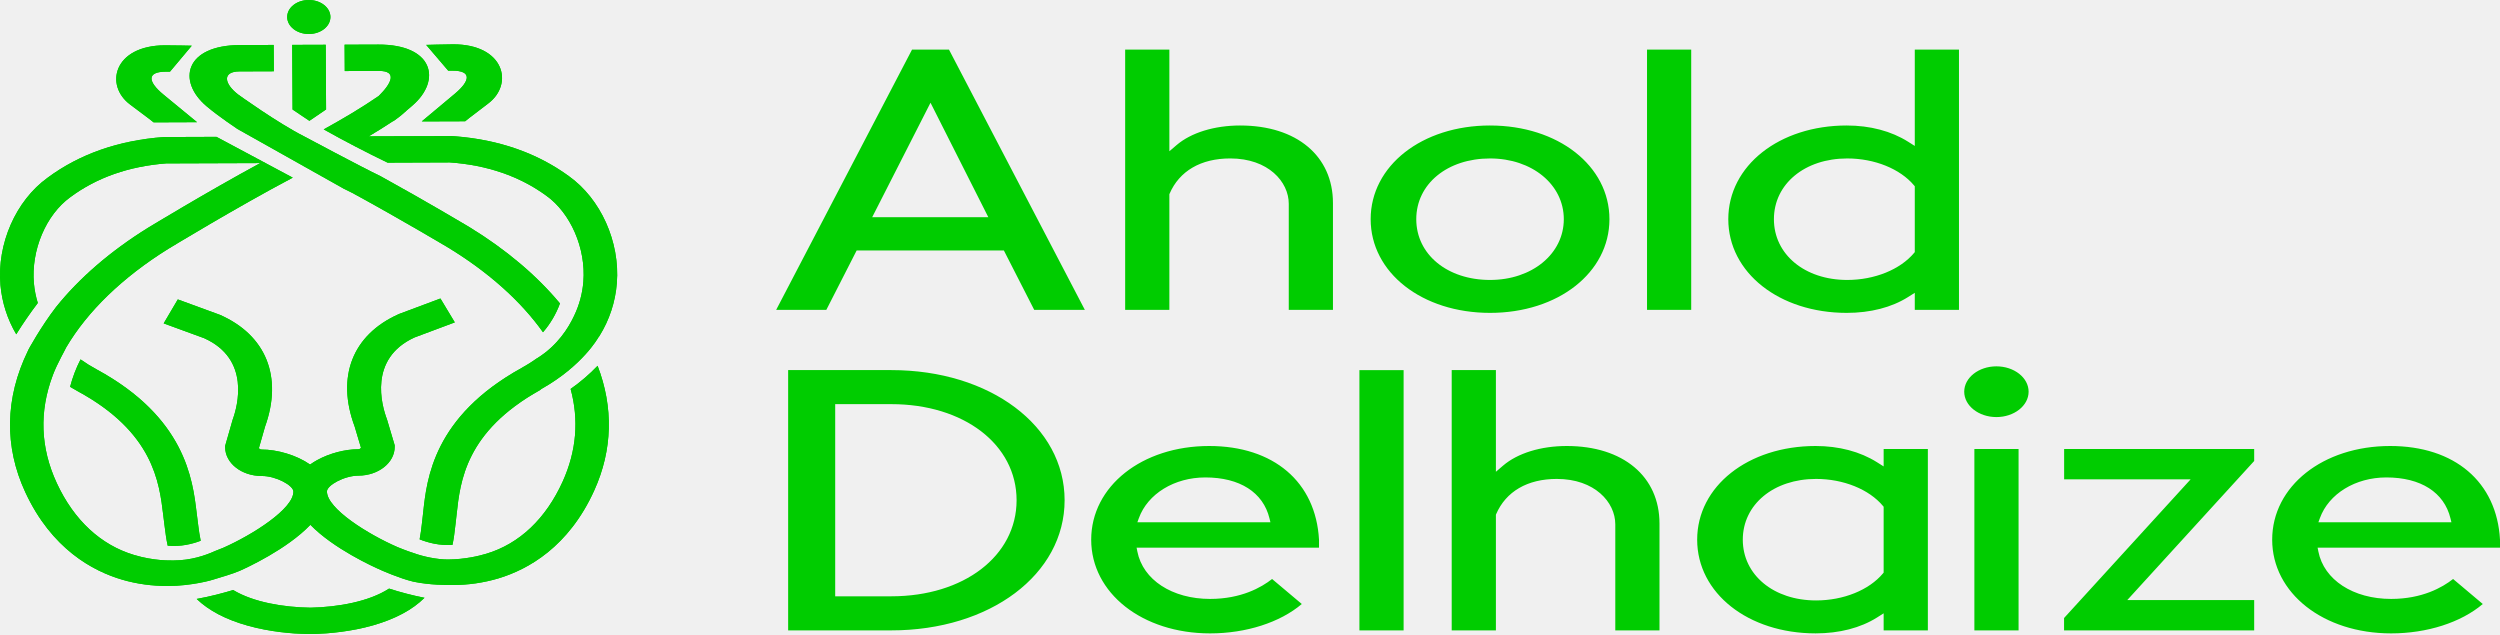
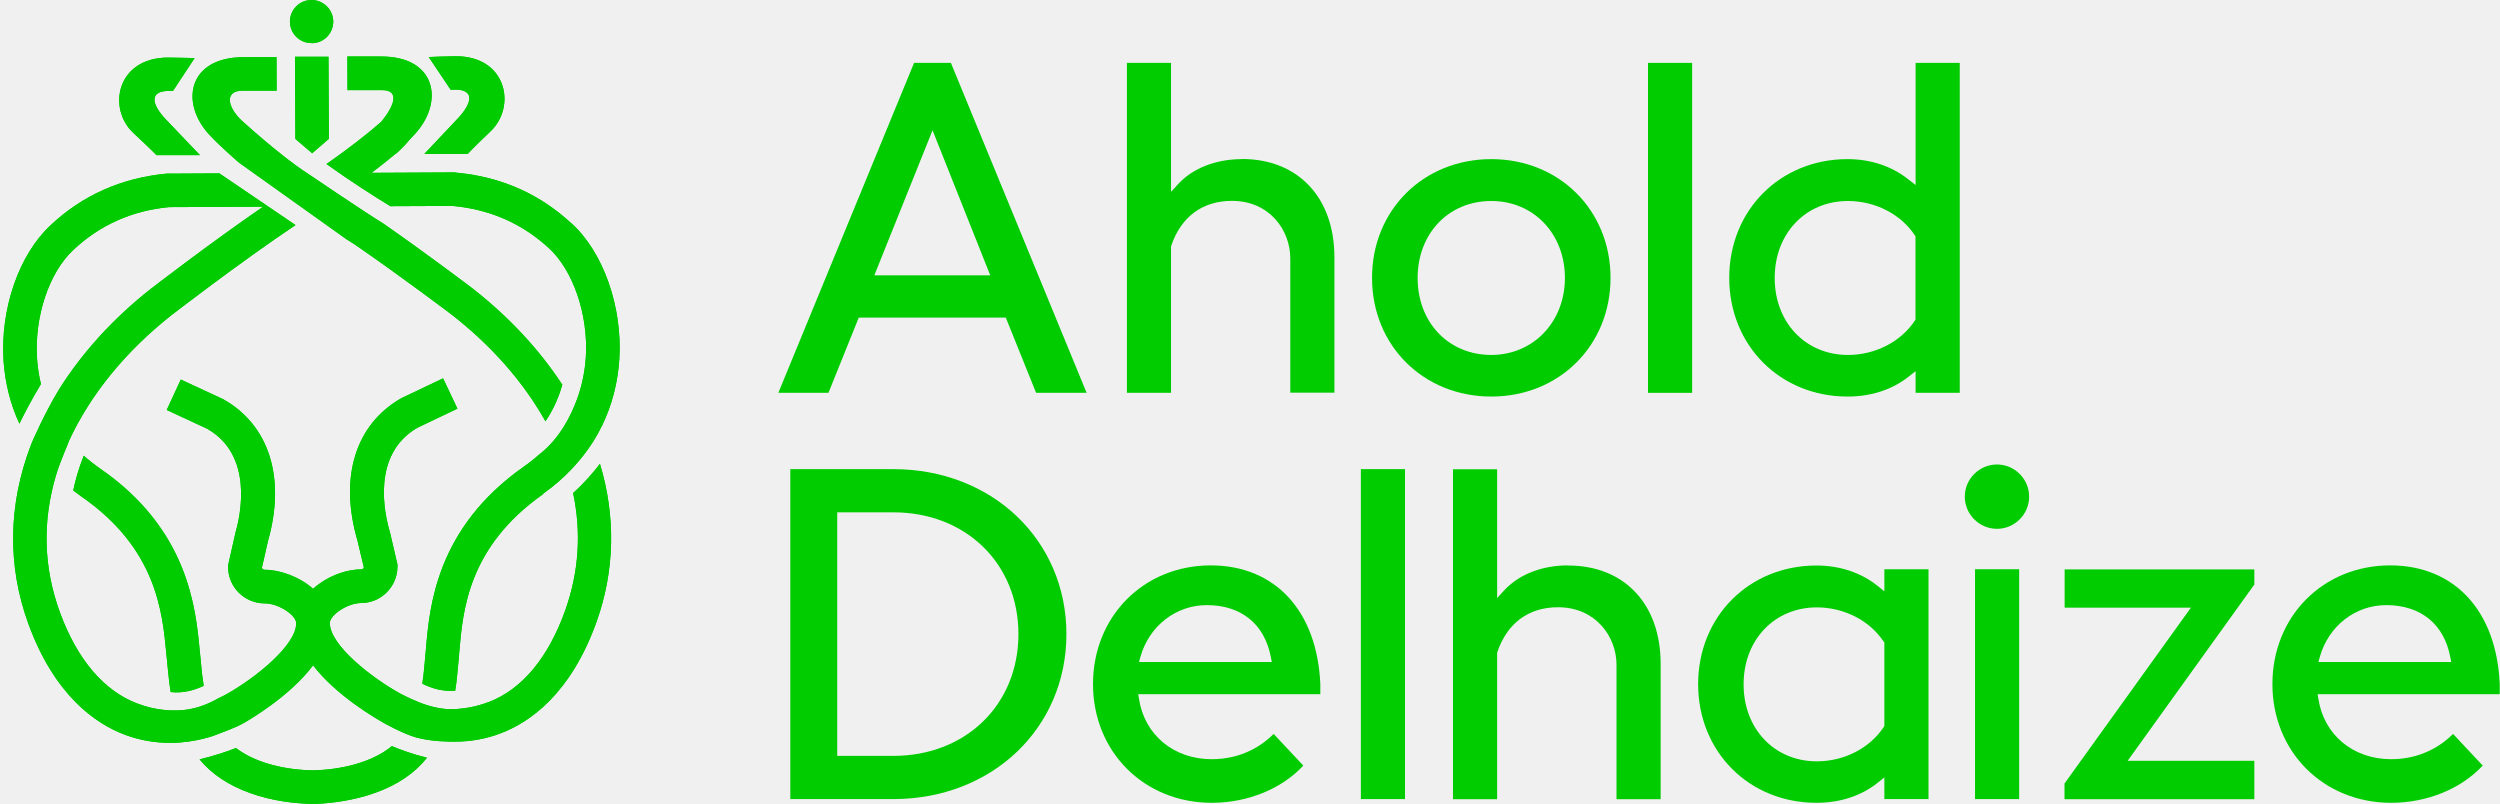
- <svg xmlns="http://www.w3.org/2000/svg" width="205" height="52" fill="none">
-   <g clip-path="url(#a)">
-     <mask id="b" width="207" height="53" x="-1" y="-1" maskUnits="userSpaceOnUse" style="mask-type:luminance">
-       <path fill="#fff" d="M-.262 52h205.263V-.003H-.262z" />
-     </mask>
-     <g fill="#0C0" mask="url(#b)">
-       <path d="M195.993 36.572c-5.514 0-9.674 3.302-9.674 7.682s4.193 7.684 9.753 7.684c2.951 0 5.735-.897 7.516-2.41l-2.434-2.05c-.877.69-2.539 1.634-5.082 1.634-3.112 0-5.51-1.564-5.967-3.892l-.061-.309H205v-.657c-.262-4.734-3.714-7.682-9.007-7.682m-5.885 6.255.123-.34c.724-1.996 2.912-3.337 5.449-3.337 2.826 0 4.743 1.224 5.26 3.36l.077.317zM99.15 36.572c-5.514 0-9.672 3.302-9.672 7.682s4.191 7.684 9.75 7.684c2.952 0 5.738-.897 7.519-2.41l-2.436-2.05c-.875.69-2.537 1.634-5.082 1.634-3.112 0-5.51-1.564-5.967-3.892l-.061-.309h14.958v-.657c-.265-4.734-3.716-7.682-9.009-7.682m-5.885 6.255.122-.34c.725-1.996 2.915-3.337 5.45-3.337 2.825 0 4.742 1.224 5.261 3.36l.077.317zm70.441-12.787c-1.456 0-2.64.933-2.64 2.08 0 1.146 1.184 2.08 2.64 2.08 1.455 0 2.64-.934 2.64-2.08 0-1.147-1.185-2.08-2.64-2.08m-52.234 21.65h3.624V30.35h-3.624zm50.427 0h3.624V36.82h-3.624zm7.36-14.872v2.486h10.374l-10.38 11.374v1.012h15.59v-2.485h-10.406l10.406-11.404v-.983zm-30.091 7.436c0 4.38 4.175 7.683 9.712 7.683 1.943 0 3.682-.449 5.029-1.297l.55-.348v1.398h3.625V36.819h-3.625v1.428l-.55-.347c-1.379-.868-3.118-1.328-5.029-1.328-5.537 0-9.712 3.303-9.712 7.682m15.235-2.767.056.068v5.4l-.056.066c-1.142 1.367-3.244 2.215-5.485 2.215-3.481 0-6.009-2.095-6.009-4.982s2.528-4.982 6.009-4.982c2.241 0 4.343.85 5.485 2.215m-25.925-4.915c-2.128 0-4.031.586-5.226 1.609l-.588.504v-8.337h-3.625V51.69h3.625v-9.482l.017-.043c.804-1.864 2.571-2.893 4.975-2.893 3.116 0 4.798 1.916 4.798 3.719v8.7h3.624v-8.76c0-3.864-2.984-6.359-7.6-6.359M73.09 30.348h-8.462v21.343h8.461c8.1 0 14.209-4.588 14.209-10.672 0-6.082-6.11-10.671-14.209-10.671m0 18.55h-4.603V33.14h4.602c5.953 0 10.272 3.314 10.272 7.879s-4.32 7.878-10.272 7.878m61.968-23.488h3.623V4.066h-3.623zM74.787 4.067 63.645 25.41h4.113l2.487-4.87h12.073l2.488 4.87h4.152L77.816 4.067zM71.52 17.81l4.782-9.386 4.74 9.386zm30.182-7.52c-2.126 0-4.031.588-5.226 1.61l-.588.503V4.067h-3.625v21.342h3.625v-9.483l.017-.041c.804-1.866 2.57-2.893 4.976-2.893 3.116 0 4.797 1.915 4.797 3.718v8.699h3.624v-8.761c0-3.862-2.984-6.357-7.6-6.357m20.482-.001c-5.581 0-9.79 3.303-9.79 7.683s4.209 7.683 9.79 7.683 9.79-3.303 9.79-7.683-4.209-7.682-9.79-7.682m0 12.665c-3.506 0-6.05-2.095-6.05-4.982s2.544-4.981 6.05-4.981c3.447 0 6.048 2.14 6.048 4.98s-2.601 4.983-6.048 4.983m29.249-12.666c-5.538 0-9.713 3.303-9.713 7.683s4.175 7.683 9.713 7.683c1.944 0 3.683-.45 5.028-1.298l.551-.347v1.398h3.624V4.067h-3.624v7.9l-.551-.348c-1.377-.869-3.116-1.328-5.028-1.328m5.579 4.984v5.398l-.055.066c-1.144 1.367-3.244 2.217-5.485 2.217-3.483 0-6.011-2.095-6.011-4.982s2.528-4.981 6.011-4.981c2.24 0 4.341.848 5.485 2.215zM25.329 2.788c.98-.003 1.77-.63 1.766-1.4S26.294-.004 25.315 0c-.98.003-1.77.63-1.766 1.4s.802 1.392 1.78 1.388" />
-       <path d="M25.329 2.788c.98-.003 1.77-.63 1.766-1.4S26.294-.004 25.315 0c-.98.003-1.77.63-1.766 1.4s.802 1.392 1.78 1.388m-12.734 7.245 3.563-.013s-.56-.45-2.77-2.277c-1.26-1.044-1.378-1.86.207-1.866l.345-.003 1.784-2.126s-1.534-.035-2.203-.033c-4.202.015-4.978 3.29-2.833 4.873 1.601 1.18 1.907 1.445 1.907 1.445" />
-       <path d="m12.595 10.033 3.563-.013s-.56-.45-2.77-2.277c-1.26-1.044-1.378-1.86.207-1.866l.345-.003 1.784-2.126s-1.534-.035-2.203-.033c-4.202.015-4.978 3.29-2.833 4.873 1.601 1.18 1.907 1.445 1.907 1.445M37.1 5.795c1.583-.004 1.475.813.228 1.866a369 369 0 0 1-2.746 2.296l3.56-.012s.306-.268 1.891-1.458C42.161 6.89 41.35 3.62 37.15 3.634c-.668.002-2.202.048-2.202.048l1.806 2.114z" />
-       <path d="M37.1 5.795c1.583-.004 1.475.813.228 1.866a369 369 0 0 1-2.746 2.296l3.56-.012s.306-.268 1.891-1.458C42.161 6.89 41.35 3.62 37.15 3.634c-.668.002-2.202.048-2.202.048l1.806 2.114zM23.99 8.983l1.379.925 1.37-.934-.029-5.304-2.75.009z" />
-       <path d="m23.99 8.983 1.379.925 1.37-.934-.029-5.304-2.75.009zm22.8 22.91c.693 2.548.48 5.09-.647 7.586-1.386 3.06-3.548 5.11-6.257 5.925-.602.18-1.729.462-3.13.474-.9.01-2.081-.245-2.838-.527-.448-.13-1.313-.485-1.313-.485-2.414-1.047-5.806-3.158-5.795-4.575.005-.494 1.413-1.283 2.578-1.288 1.648-.005 2.984-1.067 2.977-2.366v-.123l-.615-2.068-.02-.062c-.43-1.139-1.53-4.981 2.264-6.714l3.3-1.235-1.178-1.958-3.352 1.253-.09.038c-3.771 1.691-5.113 5.129-3.595 9.2l.52 1.747c-.034.07-.121.12-.223.121-1.099.004-2.358.337-3.368.892q-.315.174-.58.364c-1.124-.786-2.718-1.233-3.973-1.23-.102 0-.19-.049-.224-.119l.499-1.748c1.474-4.082.094-7.512-3.695-9.178l-3.455-1.265-1.159 1.966 3.315 1.212c3.812 1.706 2.754 5.556 2.338 6.697l-.612 2.135v.123c.01 1.299 1.355 2.352 3.004 2.346 1.166-.005 2.583.776 2.592 1.27.028 1.416-3.343 3.55-5.742 4.613q-.338.147-.68.27c-.792.363-1.985.768-3.37.772-.37.002-1.64.042-3.284-.453-2.708-.816-4.904-2.83-6.322-5.882-1.349-2.905-1.455-5.88-.326-8.863.335-.914 1.1-2.238 1.083-2.253 1.746-2.972 4.634-5.766 8.38-8.098.058-.034 5.614-3.415 10.21-5.84l-6.256-3.345-3.804.014s-.338-.011-.505.001h-.012c-3.705.273-6.914 1.397-9.531 3.34-2.61 1.886-4.16 5.425-3.862 8.806a9.6 9.6 0 0 0 1.295 4.027 34 34 0 0 1 1.767-2.565 8 8 0 0 1-.318-1.613c-.238-2.714.984-5.617 2.991-7.068 2.155-1.6 4.797-2.528 7.853-2.764l7.716-.027c-4.404 2.386-9.174 5.287-9.237 5.326-3.074 1.913-5.616 4.115-7.51 6.482-1.197 1.551-2.33 3.574-2.31 3.6-1.873 3.847-1.95 7.837-.207 11.586 2.15 4.63 5.508 6.454 7.946 7.168 1.2.351 2.471.522 3.762.517 1.987-.007 3.686-.509 3.678-.519.573-.172 1.641-.484 2.194-.726l.003-.001c.517-.23 3.863-1.754 5.79-3.771 1.906 1.96 5.16 3.437 5.789 3.711 0 0 1.487.67 2.654.95 1.335.283 2.755.277 3.218.276a13.2 13.2 0 0 0 3.756-.543c2.43-.732 5.768-2.578 7.866-7.223 1.5-3.312 1.582-6.804.27-10.21a15 15 0 0 1-2.213 1.897" />
-       <path d="M46.79 31.893c.693 2.548.48 5.09-.647 7.586-1.386 3.06-3.548 5.11-6.257 5.925-.602.18-1.729.462-3.13.474-.9.01-2.081-.245-2.838-.527-.448-.13-1.313-.485-1.313-.485-2.414-1.047-5.806-3.158-5.795-4.575.005-.494 1.413-1.283 2.578-1.288 1.648-.005 2.984-1.067 2.977-2.366v-.123l-.615-2.068-.02-.062c-.43-1.139-1.53-4.981 2.264-6.714l3.3-1.235-1.178-1.958-3.352 1.253-.09.038c-3.771 1.691-5.113 5.129-3.595 9.2l.52 1.747c-.034.07-.121.12-.223.121-1.099.004-2.358.337-3.368.892q-.315.174-.58.364c-1.124-.786-2.718-1.233-3.973-1.23-.102 0-.19-.049-.224-.119l.499-1.748c1.474-4.082.094-7.512-3.695-9.178l-3.455-1.265-1.159 1.966 3.315 1.212c3.812 1.706 2.754 5.556 2.338 6.697l-.612 2.135v.123c.01 1.299 1.355 2.352 3.004 2.346 1.166-.005 2.583.776 2.592 1.27.028 1.416-3.343 3.55-5.742 4.613q-.338.147-.68.27c-.792.363-1.985.768-3.37.772-.37.002-1.64.042-3.284-.453-2.708-.816-4.904-2.83-6.322-5.882-1.349-2.905-1.455-5.88-.326-8.863.335-.914 1.1-2.238 1.083-2.253 1.746-2.972 4.634-5.766 8.38-8.098.058-.034 5.614-3.415 10.21-5.84l-6.256-3.345-3.804.014s-.338-.011-.505.001h-.012c-3.705.273-6.914 1.397-9.531 3.34-2.61 1.886-4.16 5.425-3.862 8.806a9.6 9.6 0 0 0 1.295 4.027 34 34 0 0 1 1.767-2.565 8 8 0 0 1-.318-1.613c-.238-2.714.984-5.617 2.991-7.068 2.155-1.6 4.797-2.528 7.853-2.764l7.716-.027c-4.404 2.386-9.174 5.287-9.237 5.326-3.074 1.913-5.616 4.115-7.51 6.482-1.197 1.551-2.33 3.574-2.31 3.6-1.873 3.847-1.95 7.837-.207 11.586 2.15 4.63 5.508 6.454 7.946 7.168 1.2.351 2.471.522 3.762.517 1.987-.007 3.686-.509 3.678-.519.573-.172 1.641-.484 2.194-.726l.003-.001c.517-.23 3.863-1.754 5.79-3.771 1.906 1.96 5.16 3.437 5.789 3.711 0 0 1.487.67 2.654.95 1.335.283 2.755.277 3.218.276a13.2 13.2 0 0 0 3.756-.543c2.43-.732 5.768-2.578 7.866-7.223 1.5-3.312 1.582-6.804.27-10.21a15 15 0 0 1-2.213 1.897" />
-       <path d="m19.466 10.573 8.74 4.91c.098.052.676.332.676.332 3.968 2.16 7.858 4.483 7.9 4.507 3.3 2.016 5.941 4.385 7.743 6.922a7.6 7.6 0 0 0 1.391-2.363c-1.905-2.294-4.427-4.427-7.46-6.28-.046-.027-3.495-2.087-7.24-4.148-1.598-.767-6.25-3.256-6.25-3.256-2.23-1.128-5.428-3.44-5.428-3.44-1.175-.902-1.331-1.897.112-1.901l2.806-.01-.013-2.16-2.764.007c-4.5.016-5.188 2.941-2.746 5.015.97.825 2.533 1.865 2.533 1.865" />
-       <path d="m19.466 10.573 8.74 4.91c.098.052.676.332.676.332 3.968 2.16 7.858 4.483 7.9 4.507 3.3 2.016 5.941 4.385 7.743 6.922a7.6 7.6 0 0 0 1.391-2.363c-1.905-2.294-4.427-4.427-7.46-6.28-.046-.027-3.495-2.087-7.24-4.148-1.598-.767-6.25-3.256-6.25-3.256-2.23-1.128-5.428-3.44-5.428-3.44-1.175-.902-1.331-1.897.112-1.901l2.806-.01-.013-2.16-2.764.007c-4.5.016-5.188 2.941-2.746 5.015.97.825 2.533 1.865 2.533 1.865m12.437 37.691c-1.652 1.075-4.209 1.52-6.446 1.566-2.181-.03-4.673-.44-6.336-1.447-.757.228-1.856.527-2.994.73.994.956 2.397 1.692 4.19 2.192 1.837.514 3.657.656 4.848.686V52l.304-.003.306.002v-.01c1.189-.04 3.01-.193 4.84-.718 1.806-.52 3.21-1.274 4.196-2.252a26 26 0 0 1-2.908-.755" />
-       <path d="M31.903 48.264c-1.652 1.075-4.209 1.52-6.446 1.566-2.181-.03-4.673-.44-6.336-1.447-.757.228-1.856.527-2.994.73.994.956 2.397 1.692 4.19 2.192 1.837.514 3.657.656 4.848.686V52l.304-.003.306.002v-.01c1.189-.04 3.01-.193 4.84-.718 1.806-.52 3.21-1.274 4.196-2.252a26 26 0 0 1-2.908-.755M46.64 14.438c-2.582-1.88-5.7-2.975-9.287-3.26l-.308-.023c-.168-.01-.502.002-.502.002l-6.303.021a48 48 0 0 0 1.94-1.213s.1-.026.387-.257c.292-.198.8-.667.8-.667l.456-.39c2.417-2.091 1.698-5.012-2.8-4.997l-2.767.01.013 2.162 2.805-.01c1.517-.006 1.044 1.013-.018 2.052-1.396.962-2.902 1.854-4.513 2.742a97 97 0 0 0 5.24 2.728l5.102-.019c3.06.217 5.712 1.126 7.9 2.72 2.007 1.429 3.263 4.323 3.052 7.038a7.9 7.9 0 0 1-.756 2.812c-.487 1.044-1.389 2.45-2.995 3.462l-.05.026q-.578.414-1.272.8c-7.213 3.989-7.764 9.075-8.06 11.806q-.038.354-.075.664a9 9 0 0 0-.044.377c-.04.349-.089.758-.176 1.203.685.272 1.639.529 2.695.452.117-.559.175-1.059.22-1.464.015-.125.026-.242.042-.349q.041-.326.079-.698c.294-2.703.736-6.779 6.836-10.18a.7.7 0 0 1 .148-.114c3.341-1.884 4.62-4.18 4.634-4.203a.7.7 0 0 1 .09-.121 9.6 9.6 0 0 0 1.43-4.341c.264-3.382-1.327-6.911-3.943-8.77" />
-       <path d="M46.64 14.438c-2.582-1.88-5.7-2.975-9.287-3.26l-.308-.023c-.168-.01-.502.002-.502.002l-6.303.021a48 48 0 0 0 1.94-1.213s.1-.026.387-.257c.292-.198.8-.667.8-.667l.456-.39c2.417-2.091 1.698-5.012-2.8-4.997l-2.767.01.013 2.162 2.805-.01c1.517-.006 1.044 1.013-.018 2.052-1.396.962-2.902 1.854-4.513 2.742a97 97 0 0 0 5.24 2.728l5.102-.019c3.06.217 5.712 1.126 7.9 2.72 2.007 1.429 3.263 4.323 3.052 7.038a7.9 7.9 0 0 1-.756 2.812c-.487 1.044-1.389 2.45-2.995 3.462l-.05.026q-.578.414-1.272.8c-7.213 3.989-7.764 9.075-8.06 11.806q-.038.354-.075.664a9 9 0 0 0-.044.377c-.04.349-.089.758-.176 1.203.685.272 1.639.529 2.695.452.117-.559.175-1.059.22-1.464.015-.125.026-.242.042-.349q.041-.326.079-.698c.294-2.703.736-6.779 6.836-10.18a.7.7 0 0 1 .148-.114c3.341-1.884 4.62-4.18 4.634-4.203a.7.7 0 0 1 .09-.121 9.6 9.6 0 0 0 1.43-4.341c.264-3.382-1.327-6.911-3.943-8.77M16.457 44.343a14 14 0 0 1-.2-1.255 17 17 0 0 0-.048-.377q-.044-.31-.084-.665c-.326-2.729-.935-7.81-8.19-11.749a13 13 0 0 1-1.33-.826 11 11 0 0 0-.858 2.25q.306.185.626.36c6.2 3.366 6.688 7.461 7.014 10.17q.043.37.086.698.023.16.045.348c.051.402.112.897.233 1.45 1.05.098 2.003-.136 2.705-.404" />
-       <path d="M16.457 44.343a14 14 0 0 1-.2-1.255 17 17 0 0 0-.048-.377q-.044-.31-.084-.665c-.326-2.729-.935-7.81-8.19-11.749a13 13 0 0 1-1.33-.826 11 11 0 0 0-.858 2.25q.306.185.626.36c6.2 3.366 6.688 7.461 7.014 10.17q.043.37.086.698.023.16.045.348c.051.402.112.897.233 1.45 1.05.098 2.003-.136 2.705-.404" />
+ <svg xmlns="http://www.w3.org/2000/svg" id="svg2" viewBox="0 0 188.06 60.47">
+   <defs>
+     <style>
+       .cls-1 {
+         fill: none;
+       }
+ 
+       .cls-2 {
+         clip-path: url(#clippath);
+       }
+ 
+       .cls-3 {
+         fill: #0c0;
+       }
+     </style>
+     <clipPath id="clippath">
+       <rect class="cls-1" width="188.06" height="60.47" />
+     </clipPath>
+   </defs>
+   <g id="g8">
+     <g id="g12">
+       <g class="cls-2">
+         <g id="g14">
+           <g id="g20">
+             <path id="path22" class="cls-3" d="M179.8,42.53c-5.05,0-8.86,3.84-8.86,8.93s3.84,8.93,8.93,8.93c2.7,0,5.25-1.04,6.89-2.8l-2.23-2.38c-.8,.8-2.33,1.9-4.66,1.9-2.85,0-5.05-1.82-5.47-4.53l-.06-.36h13.7v-.76c-.24-5.51-3.4-8.93-8.25-8.93m-5.39,7.27l.11-.4c.66-2.32,2.67-3.88,4.99-3.88,2.59,0,4.35,1.42,4.82,3.91l.07,.37h-9.99Z" />
+           </g>
+           <g id="g24">
+             <path id="path26" class="cls-3" d="M91.08,42.53c-5.05,0-8.86,3.84-8.86,8.93s3.84,8.93,8.93,8.93c2.7,0,5.26-1.04,6.89-2.8l-2.23-2.38c-.8,.8-2.32,1.9-4.66,1.9-2.85,0-5.05-1.82-5.47-4.53l-.06-.36h13.7v-.76c-.24-5.51-3.4-8.93-8.25-8.93m-5.39,7.27l.11-.4c.66-2.32,2.67-3.88,4.99-3.88,2.59,0,4.34,1.42,4.82,3.91l.07,.37h-10Z" />
+           </g>
+           <g id="g28">
+             <path id="path30" class="cls-3" d="M150.22,34.94c-1.33,0-2.42,1.09-2.42,2.42s1.09,2.42,2.42,2.42,2.42-1.09,2.42-2.42-1.09-2.42-2.42-2.42" />
+           </g>
+           <path id="path32" class="cls-3" d="M102.37,60.11h3.32v-24.82h-3.32v24.82Z" />
+           <path id="path34" class="cls-3" d="M148.57,60.11h3.32v-17.29h-3.32v17.29Z" />
+           <g id="g36">
+             <path id="path38" class="cls-3" d="M155.31,42.82v2.89h9.5l-9.51,13.23v1.18h14.28v-2.89h-9.53l9.53-13.26v-1.14h-14.28Z" />
+           </g>
+           <g id="g40">
+             <path id="path42" class="cls-3" d="M127.74,51.46c0,5.09,3.83,8.93,8.9,8.93,1.78,0,3.37-.52,4.61-1.51l.5-.4v1.63h3.32v-17.29h-3.32v1.66l-.5-.4c-1.26-1.01-2.86-1.54-4.61-1.54-5.07,0-8.9,3.84-8.9,8.93m13.96-3.22l.05,.08v6.28l-.05,.08c-1.05,1.59-2.97,2.58-5.03,2.58-3.19,0-5.51-2.44-5.51-5.79s2.32-5.79,5.51-5.79c2.05,0,3.98,.99,5.03,2.58" />
+           </g>
+           <g id="g44">
+             <path id="path46" class="cls-3" d="M117.95,42.53c-1.95,0-3.69,.68-4.79,1.87l-.54,.59v-9.69h-3.32v24.82h3.32v-11.03l.02-.05c.74-2.17,2.35-3.36,4.56-3.36,2.85,0,4.4,2.23,4.4,4.32v10.12h3.32v-10.19c0-4.49-2.73-7.39-6.96-7.39" />
+           </g>
+           <g id="g48">
+             <path id="path50" class="cls-3" d="M67.2,35.29h-7.75v24.82h7.75c7.42,0,13.02-5.33,13.02-12.41s-5.6-12.41-13.02-12.41m0,21.57h-4.22v-18.32h4.22c5.45,0,9.41,3.85,9.41,9.16s-3.96,9.16-9.41,9.16" />
+           </g>
+           <path id="path52" class="cls-3" d="M123.97,29.55h3.32V4.73h-3.32V29.55Z" />
+           <g id="g54">
+             <path id="path56" class="cls-3" d="M68.76,4.73l-10.21,24.82h3.77l2.28-5.66h11.06l2.28,5.66h3.8l-10.21-24.82h-2.77Zm-2.99,15.98l4.38-10.91,4.34,10.91h-8.72Z" />
+           </g>
+           <g id="g58">
+             <path id="path60" class="cls-3" d="M93.42,11.97c-1.95,0-3.69,.68-4.79,1.87l-.54,.59V4.73h-3.32V29.55h3.32v-11.03l.02-.05c.74-2.17,2.35-3.36,4.56-3.36,2.85,0,4.39,2.23,4.39,4.32v10.11h3.32v-10.19c0-4.49-2.73-7.39-6.96-7.39" />
+           </g>
+           <g id="g62">
+             <path id="path64" class="cls-3" d="M112.18,11.97c-5.11,0-8.97,3.84-8.97,8.93s3.86,8.93,8.97,8.93,8.97-3.84,8.97-8.93-3.86-8.93-8.97-8.93m0,14.73c-3.21,0-5.54-2.44-5.54-5.79s2.33-5.79,5.54-5.79,5.54,2.49,5.54,5.79-2.38,5.79-5.54,5.79" />
+           </g>
+           <g id="g66">
+             <path id="path68" class="cls-3" d="M138.98,11.97c-5.07,0-8.9,3.84-8.9,8.93s3.83,8.93,8.9,8.93c1.78,0,3.37-.52,4.61-1.51l.51-.4v1.63h3.32V4.73h-3.32V13.92l-.51-.4c-1.26-1.01-2.85-1.55-4.61-1.55m5.11,5.79v6.28l-.05,.08c-1.05,1.59-2.97,2.58-5.03,2.58-3.19,0-5.51-2.44-5.51-5.79s2.32-5.79,5.51-5.79c2.05,0,3.98,.99,5.03,2.58l.05,.08Z" />
+           </g>
+           <g id="g70">
+             <path id="path72" class="cls-3" d="M23.45,3.25c.9,0,1.62-.73,1.62-1.63C25.06,.72,24.33,0,23.43,0c-.9,0-1.62,.73-1.62,1.63,0,.89,.73,1.62,1.63,1.61" />
+           </g>
+           <g id="g74">
+             <path id="path76" class="cls-3" d="M23.45,3.25c.9,0,1.62-.73,1.62-1.63C25.06,.72,24.33,0,23.43,0c-.9,0-1.62,.73-1.62,1.63,0,.89,.73,1.62,1.63,1.61" />
+           </g>
+           <g id="g78">
+             <path id="path80" class="cls-3" d="M11.78,11.67h3.26s-.51-.54-2.54-2.66c-1.15-1.21-1.26-2.16,.19-2.17h.32s1.63-2.47,1.63-2.47c0,0-1.41-.04-2.02-.04-3.85,.02-4.56,3.83-2.59,5.67,1.47,1.37,1.75,1.68,1.75,1.68" />
+           </g>
+           <g id="g82">
+             <path id="path84" class="cls-3" d="M11.78,11.67h3.26s-.51-.54-2.54-2.66c-1.15-1.21-1.26-2.16,.19-2.17h.32s1.63-2.47,1.63-2.47c0,0-1.41-.04-2.02-.04-3.85,.02-4.56,3.83-2.59,5.67,1.47,1.37,1.75,1.68,1.75,1.68" />
+           </g>
+           <g id="g86">
+             <path id="path88" class="cls-3" d="M34.23,6.74c1.45,0,1.35,.95,.21,2.17-2.01,2.14-2.52,2.67-2.52,2.67h3.26s.28-.33,1.73-1.71c1.95-1.86,1.21-5.66-2.64-5.64-.61,0-2.02,.06-2.02,.06l1.65,2.46h.32Z" />
+           </g>
+           <g id="g90">
+             <path id="path92" class="cls-3" d="M34.23,6.74c1.45,0,1.35,.95,.21,2.17-2.01,2.14-2.52,2.67-2.52,2.67h3.26s.28-.33,1.73-1.71c1.95-1.86,1.21-5.66-2.64-5.64-.61,0-2.02,.06-2.02,.06l1.65,2.46h.32Z" />
+           </g>
+           <g id="g94">
+             <path id="path96" class="cls-3" d="M22.22,10.45l1.26,1.08,1.26-1.09-.03-6.17h-2.52s.03,6.18,.03,6.18Z" />
+           </g>
+           <g id="g98">
+             <path id="path100" class="cls-3" d="M22.22,10.45l1.26,1.08,1.26-1.09-.03-6.17h-2.52s.03,6.18,.03,6.18Z" />
+           </g>
+           <g id="g102">
+             <path id="path104" class="cls-3" d="M43.11,37.09c.63,2.96,.44,5.92-.59,8.82-1.27,3.56-3.25,5.94-5.73,6.89-.55,.21-1.58,.54-2.87,.55-.82,.01-1.91-.29-2.6-.61-.41-.15-1.2-.56-1.2-.56-2.21-1.22-5.32-3.67-5.31-5.32,0-.57,1.29-1.49,2.36-1.5,1.51,0,2.73-1.24,2.73-2.75v-.14l-.56-2.41-.02-.07c-.39-1.32-1.4-5.79,2.07-7.81l3.02-1.44-1.08-2.28-3.07,1.46-.08,.04c-3.45,1.97-4.68,5.96-3.29,10.7l.48,2.03c-.03,.08-.11,.14-.2,.14-1.01,0-2.16,.39-3.09,1.04-.19,.13-.37,.28-.53,.42-1.03-.91-2.49-1.43-3.64-1.43-.09,0-.17-.06-.21-.14l.46-2.03c1.35-4.75,.09-8.73-3.39-10.67l-3.17-1.47-1.06,2.29,3.04,1.41c3.49,1.98,2.52,6.46,2.14,7.79l-.56,2.48v.14c0,1.51,1.24,2.73,2.75,2.73,1.07,0,2.37,.9,2.37,1.48,.03,1.65-3.06,4.13-5.26,5.36-.21,.11-.41,.22-.62,.31-.73,.42-1.82,.89-3.09,.9-.34,0-1.5,.05-3.01-.53-2.48-.95-4.49-3.29-5.79-6.84-1.24-3.38-1.33-6.84-.3-10.31,.31-1.06,1.01-2.6,.99-2.62,1.6-3.46,4.25-6.71,7.68-9.42,.05-.04,5.14-3.97,9.35-6.79l-5.73-3.89-3.49,.02s-.31-.01-.46,0h-.01c-3.39,.32-6.33,1.62-8.73,3.88C1.42,19.15,0,23.26,.27,27.19c.12,1.66,.52,3.24,1.19,4.68,.38-.79,.92-1.81,1.62-2.98-.16-.67-.25-1.3-.29-1.88-.22-3.16,.9-6.53,2.74-8.22,1.97-1.86,4.39-2.94,7.19-3.21l7.07-.03c-4.03,2.77-8.41,6.15-8.46,6.19-2.82,2.22-5.15,4.79-6.88,7.54-1.1,1.8-2.13,4.16-2.12,4.19-1.72,4.47-1.79,9.11-.19,13.47,1.97,5.38,5.05,7.51,7.28,8.34,1.1,.41,2.26,.61,3.45,.6,1.82,0,3.38-.59,3.37-.6,.53-.2,1.5-.56,2.01-.84h0c.47-.27,3.54-2.04,5.3-4.39,1.75,2.28,4.73,4,5.3,4.32,0,0,1.36,.78,2.43,1.1,1.22,.33,2.52,.32,2.95,.32,1.18,0,2.35-.21,3.44-.63,2.23-.85,5.28-3,7.21-8.4,1.37-3.85,1.45-7.91,.25-11.87-.51,.67-1.17,1.44-2.03,2.21" />
+           </g>
+           <g id="g106">
+             <path id="path108" class="cls-3" d="M43.11,37.09c.63,2.96,.44,5.92-.59,8.82-1.27,3.56-3.25,5.94-5.73,6.89-.55,.21-1.58,.54-2.87,.55-.82,.01-1.91-.29-2.6-.61-.41-.15-1.2-.56-1.2-.56-2.21-1.22-5.32-3.67-5.31-5.32,0-.57,1.29-1.49,2.36-1.5,1.51,0,2.73-1.24,2.73-2.75v-.14l-.56-2.41-.02-.07c-.39-1.32-1.4-5.79,2.07-7.81l3.02-1.44-1.08-2.28-3.07,1.46-.08,.04c-3.45,1.97-4.68,5.96-3.29,10.7l.48,2.03c-.03,.08-.11,.14-.2,.14-1.01,0-2.16,.39-3.09,1.04-.19,.13-.37,.28-.53,.42-1.03-.91-2.49-1.43-3.64-1.43-.09,0-.17-.06-.21-.14l.46-2.03c1.35-4.75,.09-8.73-3.39-10.67l-3.17-1.47-1.06,2.29,3.04,1.41c3.49,1.98,2.52,6.46,2.14,7.79l-.56,2.48v.14c0,1.51,1.24,2.73,2.75,2.73,1.07,0,2.37,.9,2.37,1.48,.03,1.65-3.06,4.13-5.26,5.36-.21,.11-.41,.22-.62,.31-.73,.42-1.82,.89-3.09,.9-.34,0-1.5,.05-3.01-.53-2.48-.95-4.49-3.29-5.79-6.84-1.24-3.38-1.33-6.84-.3-10.31,.31-1.06,1.01-2.6,.99-2.62,1.6-3.46,4.25-6.71,7.68-9.42,.05-.04,5.14-3.97,9.35-6.79l-5.73-3.89-3.49,.02s-.31-.01-.46,0h-.01c-3.39,.32-6.33,1.62-8.73,3.88C1.42,19.15,0,23.26,.27,27.19c.12,1.66,.52,3.24,1.19,4.68,.38-.79,.92-1.81,1.62-2.98-.16-.67-.25-1.3-.29-1.88-.22-3.16,.9-6.53,2.74-8.22,1.97-1.86,4.39-2.94,7.19-3.21l7.07-.03c-4.03,2.77-8.41,6.15-8.46,6.19-2.82,2.22-5.15,4.79-6.88,7.54-1.1,1.8-2.13,4.16-2.12,4.19-1.72,4.47-1.79,9.11-.19,13.47,1.97,5.38,5.05,7.51,7.28,8.34,1.1,.41,2.26,.61,3.45,.6,1.82,0,3.38-.59,3.37-.6,.53-.2,1.5-.56,2.01-.84h0c.47-.27,3.54-2.04,5.3-4.39,1.75,2.28,4.73,4,5.3,4.32,0,0,1.36,.78,2.43,1.1,1.22,.33,2.52,.32,2.95,.32,1.18,0,2.35-.21,3.44-.63,2.23-.85,5.28-3,7.21-8.4,1.37-3.85,1.45-7.91,.25-11.87-.51,.67-1.17,1.44-2.03,2.21" />
+           </g>
+           <g id="g110">
+             <path id="path112" class="cls-3" d="M18.07,12.3l8.01,5.71c.09,.06,.62,.39,.62,.39,3.64,2.51,7.2,5.21,7.24,5.24,3.02,2.34,5.44,5.1,7.09,8.05,.69-1,1.08-2.07,1.27-2.75-1.75-2.67-4.06-5.15-6.83-7.3-.04-.03-3.2-2.43-6.63-4.82-1.46-.89-5.73-3.79-5.73-3.79-2.04-1.31-4.97-4-4.97-4-1.08-1.05-1.22-2.21,.1-2.21h2.57s-.01-2.52-.01-2.52h-2.53c-4.12,.03-4.75,3.43-2.52,5.84,.89,.96,2.32,2.17,2.32,2.17" />
+           </g>
+           <g id="g114">
+             <path id="path116" class="cls-3" d="M18.07,12.3l8.01,5.71c.09,.06,.62,.39,.62,.39,3.64,2.51,7.2,5.21,7.24,5.24,3.02,2.34,5.44,5.1,7.09,8.05,.69-1,1.08-2.07,1.27-2.75-1.75-2.67-4.06-5.15-6.83-7.3-.04-.03-3.2-2.43-6.63-4.82-1.46-.89-5.73-3.79-5.73-3.79-2.04-1.31-4.97-4-4.97-4-1.08-1.05-1.22-2.21,.1-2.21h2.57s-.01-2.52-.01-2.52h-2.53c-4.12,.03-4.75,3.43-2.52,5.84,.89,.96,2.32,2.17,2.32,2.17" />
+           </g>
+           <g id="g118">
+             <path id="path120" class="cls-3" d="M29.47,56.13c-1.51,1.25-3.86,1.77-5.91,1.82-2-.03-4.28-.51-5.81-1.68-.69,.27-1.7,.61-2.74,.85,.91,1.11,2.2,1.97,3.84,2.55,1.68,.6,3.35,.76,4.44,.8h0c.09,.01,.18,0,.28,0,.1,0,.2,0,.28,0h0c1.09-.06,2.76-.24,4.43-.85,1.65-.6,2.94-1.48,3.84-2.62-1.06-.26-2.04-.62-2.66-.88" />
+           </g>
+           <g id="g122">
+             <path id="path124" class="cls-3" d="M29.47,56.13c-1.51,1.25-3.86,1.77-5.91,1.82-2-.03-4.28-.51-5.81-1.68-.69,.27-1.7,.61-2.74,.85,.91,1.11,2.2,1.97,3.84,2.55,1.68,.6,3.35,.76,4.44,.8h0c.09,.01,.18,0,.28,0,.1,0,.2,0,.28,0h0c1.09-.06,2.76-.24,4.43-.85,1.65-.6,2.94-1.48,3.84-2.62-1.06-.26-2.04-.62-2.66-.88" />
+           </g>
+           <g id="g126">
+             <path id="path128" class="cls-3" d="M42.97,16.79c-2.37-2.19-5.22-3.46-8.51-3.79l-.28-.03c-.15-.01-.46,0-.46,0l-5.77,.03c.61-.46,1.2-.93,1.78-1.41,0,0,.09-.03,.35-.3,.27-.23,.73-.78,.73-.78,.12-.13,.26-.28,.42-.45,2.21-2.43,1.56-5.83-2.57-5.81h-2.53s.01,2.53,.01,2.53h2.57c1.39-.02,.96,1.17-.02,2.37-1.28,1.12-2.66,2.16-4.13,3.19,1.74,1.25,3.51,2.38,4.8,3.17l4.67-.02c2.8,.25,5.23,1.31,7.24,3.16,1.84,1.66,2.99,5.03,2.8,8.18-.06,.97-.25,2.1-.69,3.27-.45,1.21-1.27,2.85-2.74,4.03-.01,.01-.03,.02-.05,.03-.35,.32-.74,.63-1.17,.93-6.61,4.64-7.11,10.55-7.38,13.73-.02,.27-.05,.53-.07,.77-.01,.13-.03,.28-.04,.44-.04,.41-.08,.88-.16,1.4,.63,.32,1.5,.61,2.47,.53,.11-.65,.16-1.23,.2-1.7,.01-.15,.02-.28,.04-.41,.03-.25,.05-.52,.07-.81,.27-3.14,.67-7.88,6.26-11.84,.04-.05,.08-.09,.14-.13,3.06-2.19,4.23-4.86,4.25-4.89,.02-.05,.05-.1,.08-.14,.75-1.55,1.2-3.24,1.31-5.05,.24-3.93-1.22-8.04-3.61-10.2" />
+           </g>
+           <g id="g130">
+             <path id="path132" class="cls-3" d="M42.97,16.79c-2.37-2.19-5.22-3.46-8.51-3.79l-.28-.03c-.15-.01-.46,0-.46,0l-5.77,.03c.61-.46,1.2-.93,1.78-1.41,0,0,.09-.03,.35-.3,.27-.23,.73-.78,.73-.78,.12-.13,.26-.28,.42-.45,2.21-2.43,1.56-5.83-2.57-5.81h-2.53s.01,2.53,.01,2.53h2.57c1.39-.02,.96,1.17-.02,2.37-1.28,1.12-2.66,2.16-4.13,3.19,1.74,1.25,3.51,2.38,4.8,3.17l4.67-.02c2.8,.25,5.23,1.31,7.24,3.16,1.84,1.66,2.99,5.03,2.8,8.18-.06,.97-.25,2.1-.69,3.27-.45,1.21-1.27,2.85-2.74,4.03-.01,.01-.03,.02-.05,.03-.35,.32-.74,.63-1.17,.93-6.61,4.64-7.11,10.55-7.38,13.73-.02,.27-.05,.53-.07,.77-.01,.13-.03,.28-.04,.44-.04,.41-.08,.88-.16,1.4,.63,.32,1.5,.61,2.47,.53,.11-.65,.16-1.23,.2-1.7,.01-.15,.02-.28,.04-.41,.03-.25,.05-.52,.07-.81,.27-3.14,.67-7.88,6.26-11.84,.04-.05,.08-.09,.14-.13,3.06-2.19,4.23-4.86,4.25-4.89,.02-.05,.05-.1,.08-.14,.75-1.55,1.2-3.24,1.31-5.05,.24-3.93-1.22-8.04-3.61-10.2" />
+           </g>
+           <g id="g134">
+             <path id="path136" class="cls-3" d="M15.32,51.57c-.09-.54-.14-1.04-.18-1.46-.01-.16-.03-.31-.04-.44-.03-.24-.05-.5-.08-.77-.3-3.17-.86-9.08-7.5-13.66-.45-.31-.85-.63-1.22-.96-.4,1-.65,1.92-.79,2.62,.19,.14,.38,.28,.57,.42,5.68,3.91,6.13,8.68,6.43,11.83,.03,.29,.05,.56,.08,.81,.01,.12,.03,.26,.04,.41,.05,.47,.1,1.04,.21,1.69,.96,.11,1.83-.16,2.48-.47" />
+           </g>
+           <g id="g138">
+             <path id="path140" class="cls-3" d="M15.32,51.57c-.09-.54-.14-1.04-.18-1.46-.01-.16-.03-.31-.04-.44-.03-.24-.05-.5-.08-.77-.3-3.17-.86-9.08-7.5-13.66-.45-.31-.85-.63-1.22-.96-.4,1-.65,1.92-.79,2.62,.19,.14,.38,.28,.57,.42,5.68,3.91,6.13,8.68,6.43,11.83,.03,.29,.05,.56,.08,.81,.01,.12,.03,.26,.04,.41,.05,.47,.1,1.04,.21,1.69,.96,.11,1.83-.16,2.48-.47" />
+           </g>
+         </g>
+       </g>
    </g>
  </g>
-   <defs>
-     <clipPath id="a">
-       <path fill="#fff" d="M0 0h205v52H0z" />
-     </clipPath>
-   </defs>
</svg>
